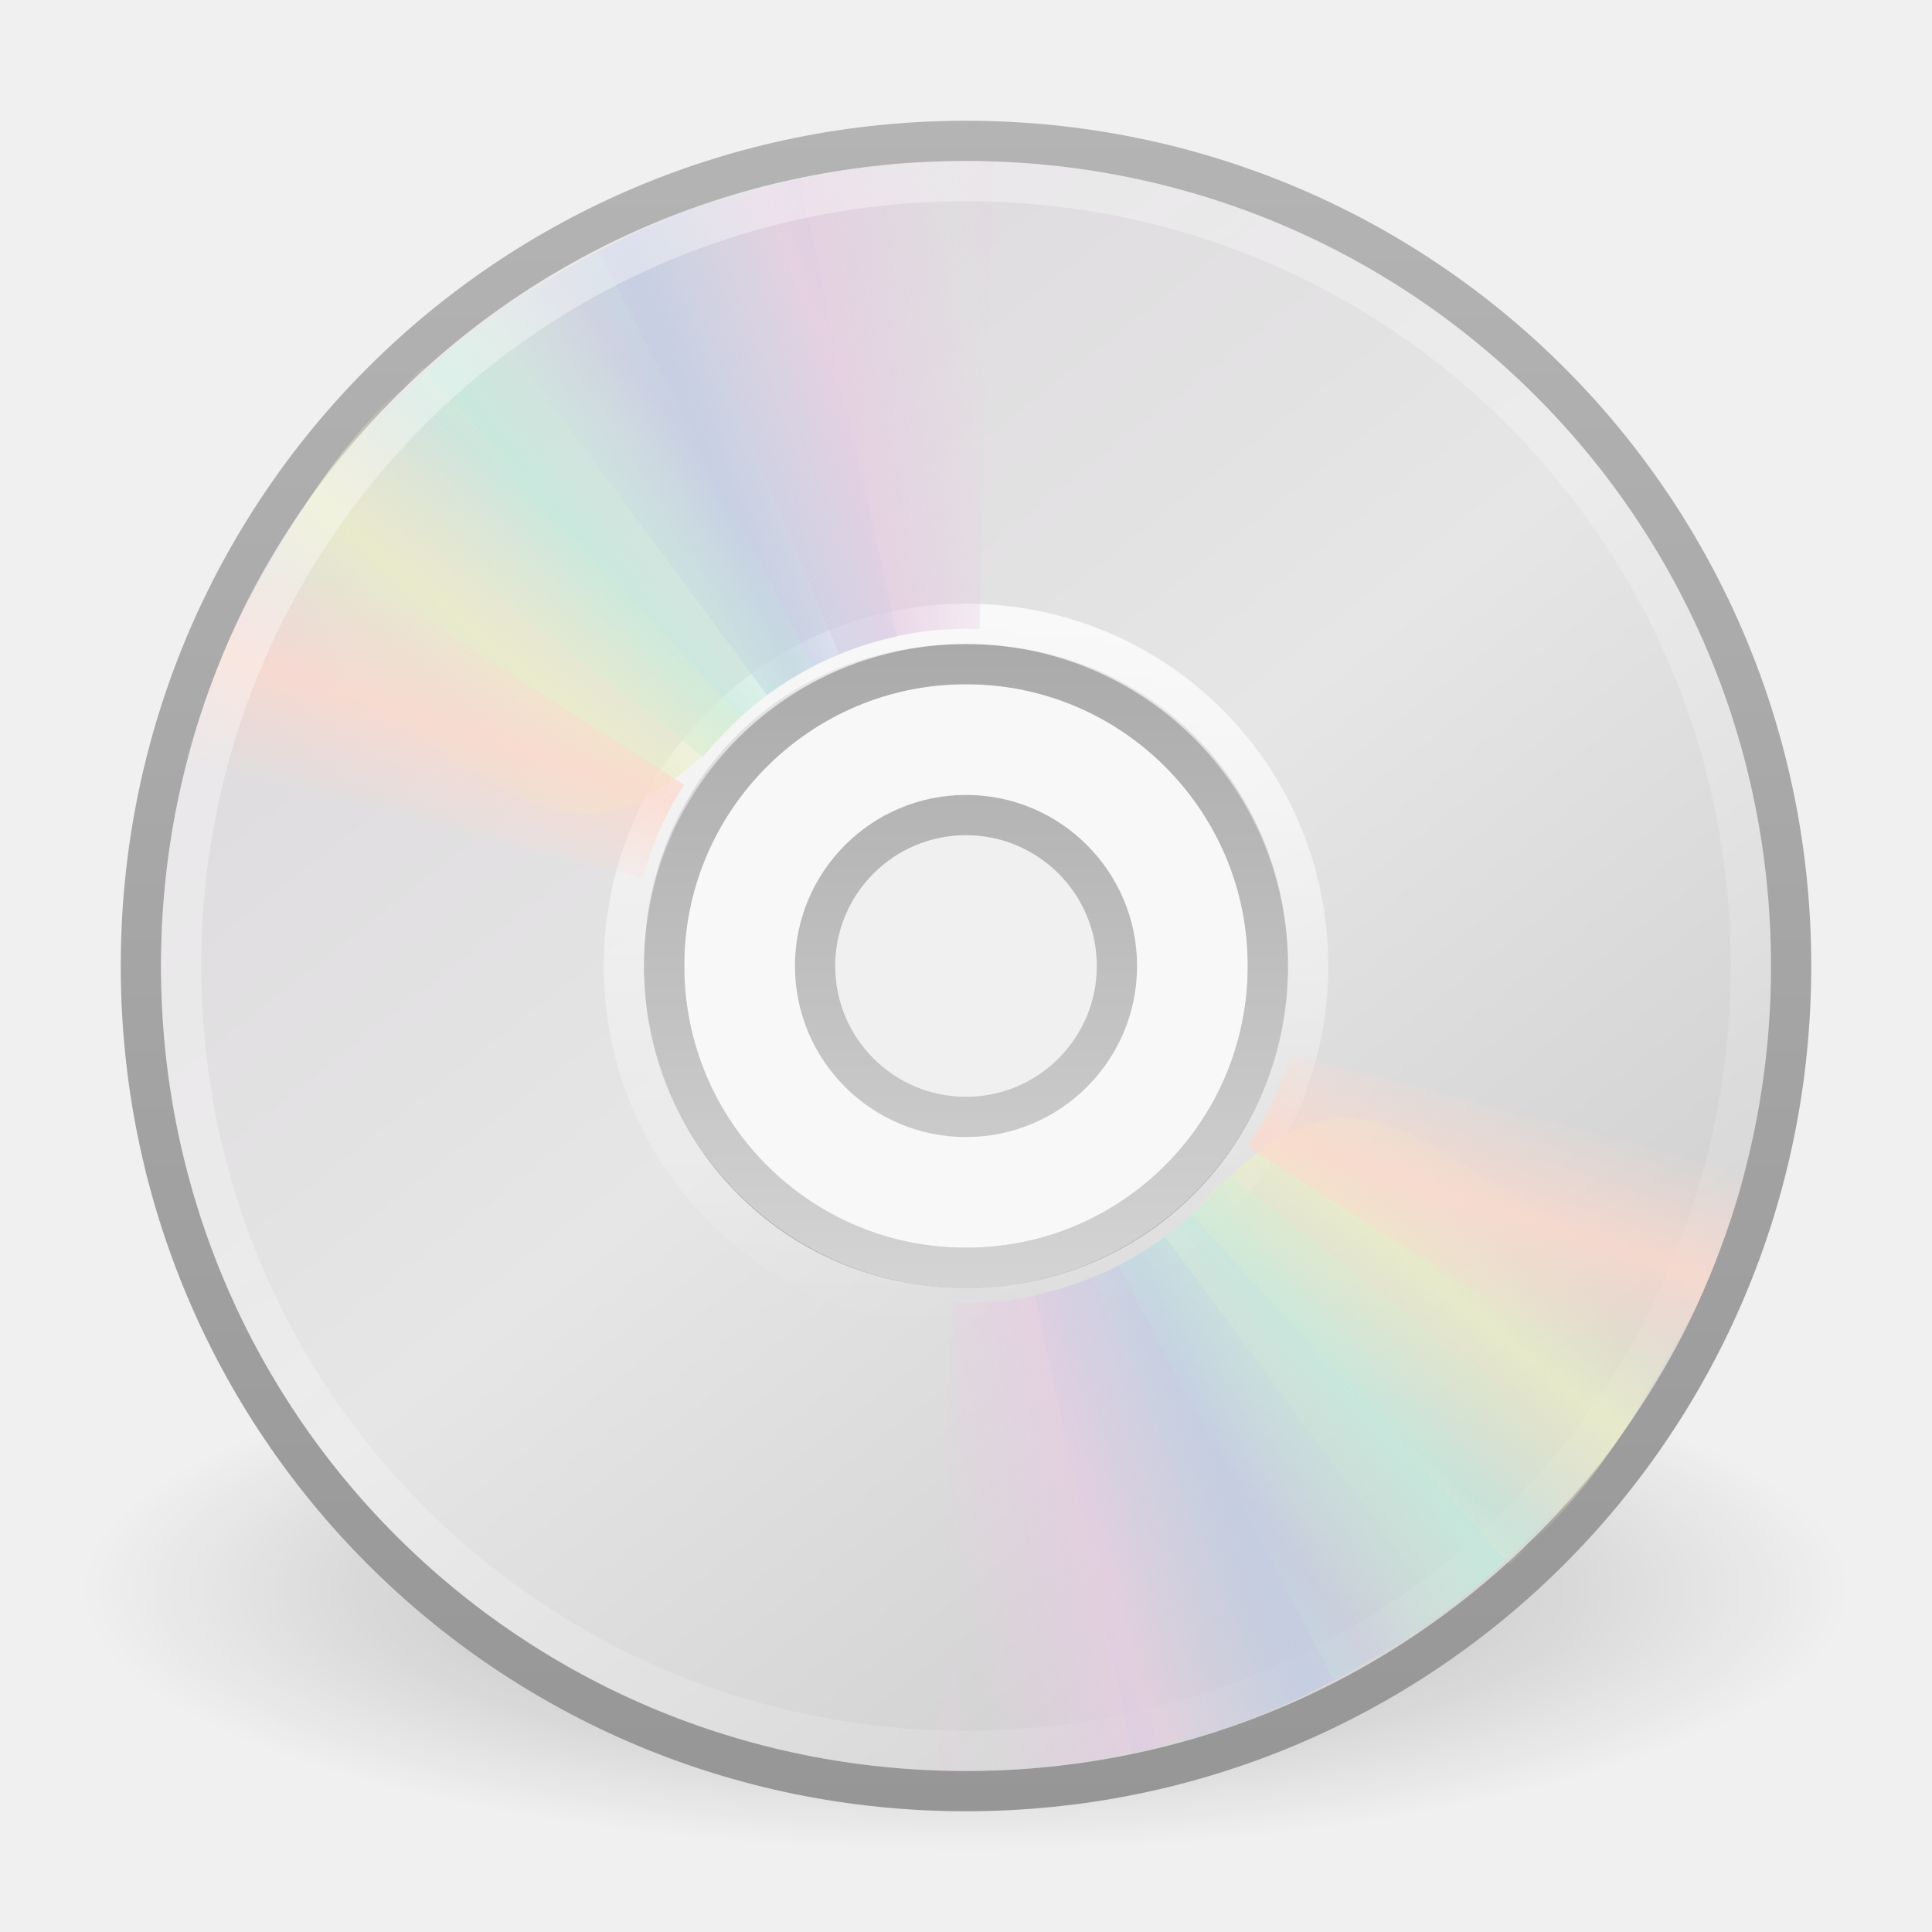
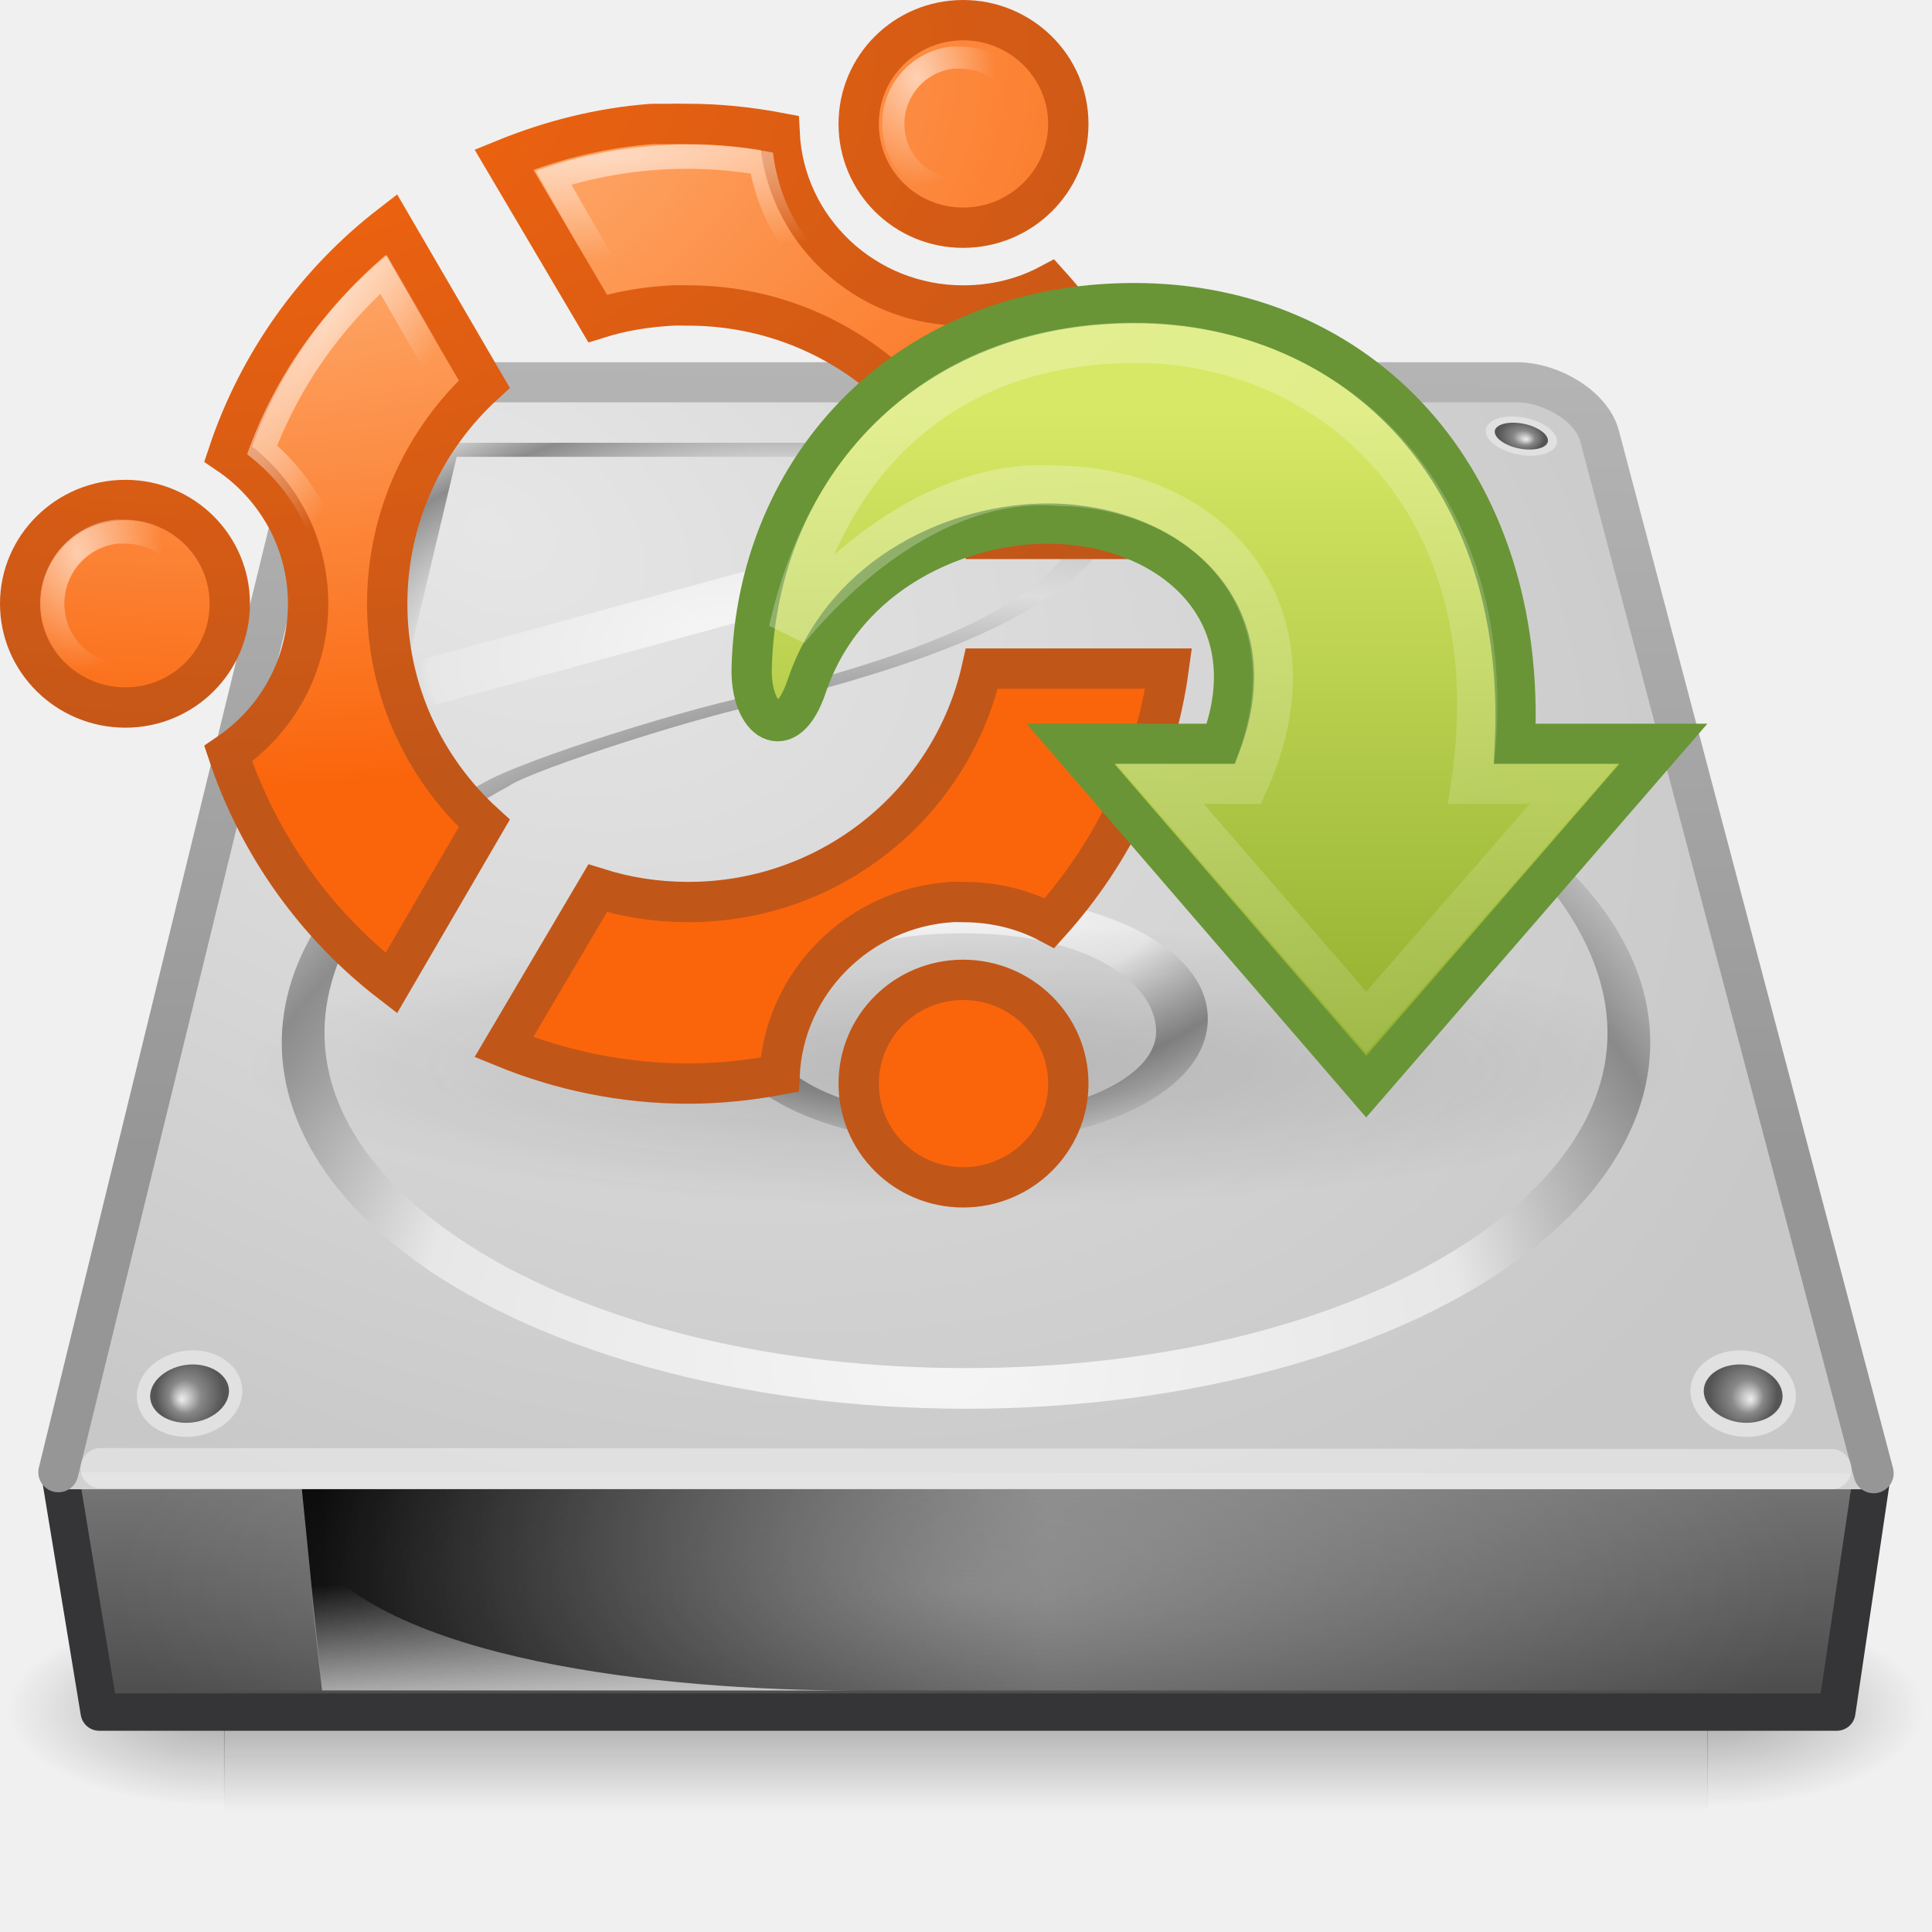
- <svg xmlns="http://www.w3.org/2000/svg" xmlns:xlink="http://www.w3.org/1999/xlink" version="1.0" width="48" height="48" id="svg3367">
-   <defs id="defs3369">
-     <linearGradient id="linearGradient23419">
-       <stop id="stop23421" style="stop-color:#000000;stop-opacity:1" offset="0" />
-       <stop id="stop23423" style="stop-color:#000000;stop-opacity:0" offset="1" />
+ <svg xmlns="http://www.w3.org/2000/svg" xmlns:xlink="http://www.w3.org/1999/xlink" id="svg3786" height="48" width="48" version="1.0">
+   <defs id="defs3788">
+     <radialGradient id="radialGradient4241" fx="113.67" fy="98" gradientUnits="userSpaceOnUse" cy="97.588" cx="113.07" r="2.563">
+       <stop id="stop4243" style="stop-color:#eee" offset="0" />
+       <stop id="stop4245" style="stop-color:#cecece" offset=".16" />
+       <stop id="stop4247" style="stop-color:#888" offset=".468" />
+       <stop id="stop4249" style="stop-color:#555" offset="1" />
+     </radialGradient>
+     <linearGradient id="linearGradient4035">
+       <stop id="stop4037" style="stop-color:#f5f5f5" offset="0" />
+       <stop id="stop4039" style="stop-color:#e7e7e7" offset=".47" />
+       <stop id="stop4041" style="stop-color:#8c8c8c" offset=".693" />
+       <stop id="stop4043" style="stop-color:#ddd" offset=".835" />
+       <stop id="stop4045" style="stop-color:#a8a8a8" offset="1" />
    </linearGradient>
-     <linearGradient id="linearGradient3772">
-       <stop id="stop3774" style="stop-color:#b4b4b4;stop-opacity:1" offset="0" />
-       <stop id="stop3776" style="stop-color:#969696;stop-opacity:1" offset="1" />
+     <linearGradient id="linearGradient5060">
+       <stop id="stop5062" offset="0" />
+       <stop id="stop5064" style="stop-opacity:0" offset="1" />
    </linearGradient>
-     <linearGradient x1="12.274" y1="32.416" x2="35.391" y2="14.203" id="linearGradient3263" gradientUnits="userSpaceOnUse">
-       <stop id="stop3265" style="stop-color:#dedbde;stop-opacity:1" offset="0" />
-       <stop id="stop3267" style="stop-color:#e6e6e6;stop-opacity:1" offset="0.5" />
-       <stop id="stop3269" style="stop-color:#d2d2d2;stop-opacity:1" offset="1" />
+     <radialGradient id="radialGradient2896" gradientUnits="userSpaceOnUse" cy="42" cx="24" gradientTransform="matrix(1 -1.0652e-8 2.7813e-8 .35714 .0000010762 24.5)" r="21">
+       <stop id="stop6312-6" style="stop-color:#fff" offset="0" />
+       <stop id="stop6314-6" style="stop-color:#fff;stop-opacity:0" offset="1" />
+     </radialGradient>
+     <radialGradient id="radialGradient2902" xlink:href="#linearGradient4035" gradientUnits="userSpaceOnUse" cy="143.83" cx="127.32" gradientTransform="matrix(.19054 -.025056 .0061935 .10073 -7.4372 4.4287)" r="78.728" />
+     <linearGradient id="linearGradient2905" y2="33.759" gradientUnits="userSpaceOnUse" x2="12.222" gradientTransform="matrix(1.0213 0 0 .89888 -.025178 8.9783)" y1="37.206" x1="12.277">
+       <stop id="stop4238" style="stop-color:#eee" offset="0" />
+       <stop id="stop4240" style="stop-color:#eee;stop-opacity:0" offset="1" />
    </linearGradient>
-     <linearGradient id="linearGradient3428">
-       <stop id="stop3430" style="stop-color:#aaaaaa;stop-opacity:1" offset="0" />
-       <stop id="stop3432" style="stop-color:#d4d4d4;stop-opacity:1" offset="1" />
+     <linearGradient id="linearGradient2908" y2="35.281" xlink:href="#linearGradient5060" gradientUnits="userSpaceOnUse" x2="24.688" gradientTransform="matrix(1.0213 0 0 .89888 .78724 7.7865)" y1="35.281" x1="7.062" />
+     <radialGradient id="radialGradient2920" gradientUnits="userSpaceOnUse" cy="191.85" cx="142.62" gradientTransform="matrix(.18791 0 0 -.1348 -3.6328 45.981)" r="78.728">
+       <stop id="stop7611" style="stop-color:#fff" offset="0" />
+       <stop id="stop7677" style="stop-color:#e7e7e7" offset=".47" />
+       <stop id="stop7613" style="stop-color:#8c8c8c" offset=".672" />
+       <stop id="stop7617" style="stop-color:#ddd" offset=".835" />
+       <stop id="stop7615" style="stop-color:#a8a8a8" offset="1" />
+     </radialGradient>
+     <radialGradient id="radialGradient2923" xlink:href="#linearGradient4035" gradientUnits="userSpaceOnUse" cy="206.43" cx="141.75" gradientTransform="matrix(.35161 -.0050244 .0026023 .28909 -27.024 -25.218)" r="78.728" />
+     <radialGradient id="radialGradient2927" gradientUnits="userSpaceOnUse" cy="8.49" cx="11.734" gradientTransform="matrix(1.3767 .69719 -.46811 .92435 -.049157 -2.9386)" r="23.048">
+       <stop id="stop7064" style="stop-color:#e6e6e6" offset="0" />
+       <stop id="stop7060" style="stop-color:#c8c8c8" offset="1" />
+     </radialGradient>
+     <linearGradient id="linearGradient2929" y2="10" gradientUnits="userSpaceOnUse" x2="18.073" gradientTransform="translate(0 -1.0001)" y1="29.797" x1="17.814">
+       <stop id="stop3486" style="stop-color:#969696" offset="0" />
+       <stop id="stop3488" style="stop-color:#b4b4b4" offset="1" />
    </linearGradient>
-     <linearGradient x1="10.609" y1="17.886" x2="9.73" y2="20.613" id="linearGradient3354" xlink:href="#linearGradient3519" gradientUnits="userSpaceOnUse" spreadMethod="reflect" />
-     <linearGradient x1="12.372" y1="16.188" x2="14.609" y2="13.462" id="linearGradient3352" xlink:href="#linearGradient3511" gradientUnits="userSpaceOnUse" spreadMethod="reflect" />
-     <linearGradient x1="14.085" y1="13.046" x2="16.994" y2="10.732" id="linearGradient3350" xlink:href="#linearGradient3503" gradientUnits="userSpaceOnUse" spreadMethod="reflect" />
-     <linearGradient x1="17.495" y1="11.2" x2="21.047" y2="9.796" id="linearGradient3348" xlink:href="#linearGradient3495" gradientUnits="userSpaceOnUse" spreadMethod="reflect" />
-     <linearGradient x1="20.58" y1="10.775" x2="24.274" y2="9.862" id="linearGradient3346" xlink:href="#linearGradient3487" gradientUnits="userSpaceOnUse" spreadMethod="reflect" />
-     <linearGradient id="linearGradient6036">
-       <stop id="stop6038" style="stop-color:#ffffff;stop-opacity:1" offset="0" />
-       <stop id="stop6040" style="stop-color:#ffffff;stop-opacity:0" offset="1" />
+     <linearGradient id="linearGradient2933" y2="50" gradientUnits="userSpaceOnUse" x2="30" gradientTransform="matrix(1.0018 0 0 .75964 -5.0509 4.9364)" y1="41" x1="29.938">
+       <stop id="stop2223" style="stop-color:#7a7a7a" offset="0" />
+       <stop id="stop2219" style="stop-color:#474747" offset="1" />
    </linearGradient>
-     <linearGradient id="linearGradient3519">
-       <stop id="stop3521" style="stop-color:#fcd9cd;stop-opacity:1" offset="0" />
-       <stop id="stop3523" style="stop-color:#fcd9cd;stop-opacity:0" offset="1" />
+     <radialGradient id="radialGradient2936" xlink:href="#linearGradient5060" gradientUnits="userSpaceOnUse" cy="486.65" cx="605.71" gradientTransform="matrix(-.044847 0 0 .020588 32.611 32.451)" r="117.14" />
+     <radialGradient id="radialGradient2939" xlink:href="#linearGradient5060" gradientUnits="userSpaceOnUse" cy="486.65" cx="605.71" gradientTransform="matrix(.044847 0 0 .020588 15.389 32.451)" r="117.14" />
+     <linearGradient id="linearGradient2942" y2="609.51" gradientUnits="userSpaceOnUse" x2="302.86" gradientTransform="matrix(.076357 0 0 .020588 -3.5974 32.451)" y1="366.65" x1="302.86">
+       <stop id="stop5050" style="stop-opacity:0" offset="0" />
+       <stop id="stop5056" offset=".5" />
+       <stop id="stop5052" style="stop-opacity:0" offset="1" />
    </linearGradient>
-     <linearGradient x1="10.609" y1="17.886" x2="9.73" y2="20.613" id="linearGradient3319" xlink:href="#linearGradient3519" gradientUnits="userSpaceOnUse" spreadMethod="reflect" />
-     <linearGradient id="linearGradient3511">
-       <stop id="stop3513" style="stop-color:#ebeec7;stop-opacity:1" offset="0" />
-       <stop id="stop3515" style="stop-color:#ebeec7;stop-opacity:0" offset="1" />
+     <radialGradient id="radialGradient2947" fx="113.67" fy="98" xlink:href="#radialGradient4241" gradientUnits="userSpaceOnUse" cy="97.588" cx="113.07" gradientTransform="matrix(.32949 0 0 .34975 6.0549 .49383)" r="2.563" />
+     <radialGradient id="radialGradient2953" fx="113.67" fy="98" xlink:href="#radialGradient4241" gradientUnits="userSpaceOnUse" cy="97.588" cx="113.07" gradientTransform="matrix(.22333 .034393 -.023006 .14939 14.791 -7.6318)" r="2.563" />
+     <radialGradient id="radialGradient2965" fx="113.67" fy="98" xlink:href="#radialGradient4241" gradientUnits="userSpaceOnUse" cy="97.588" cx="113.07" gradientTransform="matrix(-.32949 0 0 .34975 41.963 .49383)" r="2.563" />
+     <radialGradient id="radialGradient2505" gradientUnits="userSpaceOnUse" cy="19.031" cx="11.25" gradientTransform="matrix(1 0 0 .28295 0 13.646)" r="8.062">
+       <stop id="stop2487" style="stop-color:#0d0d0d" offset="0" />
+       <stop id="stop2489" style="stop-color:#0d0d0d;stop-opacity:0" offset="1" />
+     </radialGradient>
+     <linearGradient id="linearGradient6280">
+       <stop id="stop6282" style="stop-color:#fff" offset="0" />
+       <stop id="stop6284" style="stop-color:#fff;stop-opacity:0" offset="1" />
    </linearGradient>
-     <linearGradient x1="12.372" y1="16.188" x2="14.609" y2="13.462" id="linearGradient3317" xlink:href="#linearGradient3511" gradientUnits="userSpaceOnUse" spreadMethod="reflect" />
-     <linearGradient id="linearGradient3503">
-       <stop id="stop3505" style="stop-color:#c4ebdd;stop-opacity:1" offset="0" />
-       <stop id="stop3507" style="stop-color:#c4ebdd;stop-opacity:0" offset="1" />
+     <linearGradient id="linearGradient2756" y2="58.048" gradientUnits="userSpaceOnUse" x2="105.32" gradientTransform="matrix(.61627 0 0 .60955 -18.496 1.0633)" y1="2.048" x1="58.749">
+       <stop id="stop5115" style="stop-color:#fff" offset="0" />
+       <stop id="stop5117" style="stop-color:#fff;stop-opacity:0" offset="1" />
    </linearGradient>
-     <linearGradient x1="14.085" y1="13.046" x2="16.994" y2="10.732" id="linearGradient3315" xlink:href="#linearGradient3503" gradientUnits="userSpaceOnUse" spreadMethod="reflect" />
-     <linearGradient id="linearGradient3495">
-       <stop id="stop3497" style="stop-color:#c1cbe4;stop-opacity:1" offset="0" />
-       <stop id="stop3499" style="stop-color:#c1cbe4;stop-opacity:0" offset="1" />
+     <linearGradient id="linearGradient2759" y2="40.322" gradientUnits="userSpaceOnUse" x2="25" gradientTransform="matrix(.61342 0 0 .60955 15.255 2.9211)" y1="11.923" x1="25">
+       <stop id="stop2266" style="stop-color:#d7e866" offset="0" />
+       <stop id="stop2268" style="stop-color:#8cab2a" offset="1" />
    </linearGradient>
-     <linearGradient x1="17.495" y1="11.2" x2="21.047" y2="9.796" id="linearGradient3313" xlink:href="#linearGradient3495" gradientUnits="userSpaceOnUse" spreadMethod="reflect" />
-     <linearGradient id="linearGradient3487">
-       <stop id="stop3489" style="stop-color:#e6cde2;stop-opacity:1" offset="0" />
-       <stop id="stop3491" style="stop-color:#e6cde2;stop-opacity:0" offset="1" />
-     </linearGradient>
-     <linearGradient x1="20.58" y1="10.775" x2="24.274" y2="9.862" id="linearGradient3311" xlink:href="#linearGradient3487" gradientUnits="userSpaceOnUse" spreadMethod="reflect" />
-     <linearGradient xlink:href="#linearGradient6036" id="linearGradient2453" gradientUnits="userSpaceOnUse" gradientTransform="matrix(0.9849664,0,0,0.9849663,1.902206e-2,-0.6241532)" x1="10.502" y1="3.61" x2="48.799" y2="54.698" />
-     <linearGradient xlink:href="#linearGradient6036" id="linearGradient2462" gradientUnits="userSpaceOnUse" gradientTransform="matrix(0.4293444,0,0,0.4293442,13.54675,13.26639)" x1="18.776" y1="4.038" x2="18.203" y2="45.962" />
-     <linearGradient xlink:href="#linearGradient3428" id="linearGradient2465" gradientUnits="userSpaceOnUse" gradientTransform="matrix(0.9375,0,0,0.9375,1.5,1.5)" x1="21.448" y1="15.5" x2="21.448" y2="32.509" />
-     <linearGradient xlink:href="#linearGradient3263" id="linearGradient2470" gradientUnits="userSpaceOnUse" gradientTransform="matrix(0,1.171439,-1.171439,0,51.06024,-4.11454)" x1="12.274" y1="32.416" x2="35.391" y2="14.203" />
-     <linearGradient xlink:href="#linearGradient3772" id="linearGradient2472" gradientUnits="userSpaceOnUse" gradientTransform="translate(50.26506,0)" x1="-21.916" y1="3" x2="-21.916" y2="45.033" />
-     <radialGradient xlink:href="#linearGradient23419" id="radialGradient2475" gradientUnits="userSpaceOnUse" gradientTransform="matrix(0.9722718,0,0,0.2872354,1.312499,27.54052)" cx="23.335" cy="41.636" fx="23.335" fy="41.636" r="22.627" />
+     <radialGradient id="radialGradient3576" xlink:href="#linearGradient6280" gradientUnits="userSpaceOnUse" cy="-22.827" cx="100.62" gradientTransform="matrix(.0011591 .021664 .12751 -.0071252 18.062 1.5442)" r="116.22" />
+     <radialGradient id="radialGradient3579" xlink:href="#linearGradient6280" gradientUnits="userSpaceOnUse" cy="30.946" cx="26.686" gradientTransform="matrix(.073778 -.002628 .0037287 .10268 20.693 -1.1937)" r="26.269" />
+     <radialGradient id="radialGradient3582" xlink:href="#linearGradient6280" gradientUnits="userSpaceOnUse" cy="30.946" cx="26.686" gradientTransform="matrix(.080272 -.0028593 .004057 .11171 -.33426 10.351)" r="26.269" />
+     <radialGradient id="radialGradient3585" xlink:href="#linearGradient6280" gradientUnits="userSpaceOnUse" cy="-22.827" cx="100.62" gradientTransform="matrix(.018666 .012283 -.072641 .10828 4.732 9.115)" r="116.22" />
+     <radialGradient id="radialGradient3588" gradientUnits="userSpaceOnUse" cy="-34.004" cx="103.94" gradientTransform="matrix(-.0002666 .47698 -.75744 0 -20.254 -48.238)" r="38.213">
+       <stop id="stop6158" style="stop-color:#ffc391" offset="0" />
+       <stop id="stop6160" style="stop-color:#fa650b" offset="1" />
+     </radialGradient>
+     <radialGradient id="radialGradient3590" gradientUnits="userSpaceOnUse" cy="-26.1" cx="96.124" gradientTransform="matrix(-.00026656 .47698 -.75047 -.00049252 -14.088 -44.525)" r="38.213">
+       <stop id="stop6164" style="stop-color:#f9650d" offset="0" />
+       <stop id="stop6166" style="stop-color:#c15619" offset="1" />
+     </radialGradient>
  </defs>
-   <path style="opacity:0.3;fill:url(#radialGradient2475);fill-opacity:1;fill-rule:evenodd;stroke:none;stroke-width:2;marker:none;visibility:visible;display:inline;overflow:visible" id="path23417" d="M 46,39.5 C 46.001,43.09 36.151,46 24,46 C 11.849,46 1.999,43.09 2,39.5 C 1.999,35.91 11.849,33 24,33 C 36.151,33 46.001,35.91 46,39.5 L 46,39.5 z" />
-   <path style="fill:url(#linearGradient2470);fill-rule:nonzero;stroke:url(#linearGradient2472);stroke-width:1;stroke-miterlimit:4;stroke-opacity:1" id="path2781" d="M 44.5,24 C 44.5,12.637 35.363,3.5 24,3.5 C 12.637,3.5 3.5,12.637 3.5,24 C 3.5,35.363 12.637,44.5 24,44.5 C 35.363,44.5 44.5,35.363 44.5,24 z M 31.5,24 C 31.5,28.128 28.211,31.5 24,31.5 C 19.707,31.5 16.5,28.045 16.5,24 C 16.5,19.873 19.541,16.5 24,16.5 C 28.459,16.5 31.5,19.954 31.5,24 z" />
-   <path style="opacity:0.5;fill:#ffffff;fill-opacity:1;fill-rule:nonzero;stroke:none;stroke-width:1;marker:none;visibility:visible;display:inline;overflow:visible;enable-background:accumulate" id="path2474" d="M 24,16 C 19.584,16 16,19.584 16,24 C 16,28.416 19.584,32 24,32 C 28.416,32 32,28.416 32,24 C 32,19.584 28.416,16 24,16 z M 24,20 C 26.208,20 28,21.792 28,24 C 28,26.208 26.208,28 24,28 C 21.792,28 20,26.208 20,24 C 20,21.792 21.792,20 24,20 z" />
-   <path style="fill:none;stroke:url(#linearGradient2465);stroke-width:1;stroke-linecap:butt;stroke-linejoin:round;marker:none;stroke-miterlimit:4;stroke-dasharray:none;stroke-dashoffset:0;stroke-opacity:1;visibility:visible;display:inline;overflow:visible;enable-background:accumulate" id="path3418" d="M 24,16.5 C 19.86,16.5 16.5,19.86 16.5,24 C 16.5,28.14 19.86,31.5 24,31.5 C 28.14,31.5 31.5,28.14 31.5,24 C 31.5,19.86 28.14,16.5 24,16.5 z M 24,20.25 C 26.07,20.25 27.75,21.93 27.75,24 C 27.75,26.07 26.07,27.75 24,27.75 C 21.93,27.75 20.25,26.07 20.25,24 C 20.25,21.93 21.93,20.25 24,20.25 z" />
-   <path style="opacity:0.8;fill:none;stroke:url(#linearGradient2462);stroke-width:1;stroke-miterlimit:4;stroke-opacity:1" id="path3281" d="M 24,15.5 C 19.289,15.5 15.5,19.289 15.5,24 C 15.5,28.711 19.289,32.5 24,32.5 C 28.711,32.5 32.5,28.711 32.5,24 C 32.5,19.289 28.711,15.5 24,15.5 L 24,15.5 L 24,15.5 L 24,15.5 z" />
-   <g id="g3527">
-     <path style="opacity:0.8;fill:url(#linearGradient3346);fill-opacity:1;fill-rule:nonzero;stroke:none" id="path3296" transform="matrix(0.9996011,2.824295e-2,-2.824295e-2,0.9996011,0.6924114,-0.6708346)" d="M 15.857,5.731 L 20.625,16.344 C 21.66,15.885 22.795,15.625 24,15.625 C 24.032,15.625 24.062,15.625 24.094,15.625 L 24.108,4.005 C 21.166,3.934 18.565,4.662 15.857,5.731 L 15.857,5.731 z" />
-     <path style="opacity:0.8;fill:url(#linearGradient3348);fill-opacity:1;fill-rule:nonzero;stroke:none" id="path3308" d="M 12.121,7.906 L 19.052,17.266 C 19.966,16.596 21.018,16.099 22.195,15.841 C 22.226,15.834 22.255,15.827 22.287,15.821 L 19.857,4.426 C 16.968,4.988 14.538,6.282 12.121,7.906 L 12.121,7.906 z" />
-     <path style="opacity:0.8;fill:url(#linearGradient3350);fill-opacity:1;fill-rule:nonzero;stroke:none" id="path3310" d="M 8.252,11.647 L 17.466,18.802 C 18.175,17.919 19.063,17.166 20.133,16.612 C 20.161,16.598 20.187,16.584 20.216,16.569 L 14.866,6.251 C 12.221,7.541 10.166,9.452 8.252,11.647 z" />
-     <path style="opacity:0.8;fill:url(#linearGradient3352);fill-opacity:1;fill-rule:nonzero;stroke:none" id="path3312" d="M 5.633,16.074 C 12.808,18.316 13.483,23.105 18.41,17.828 L 10.5,9.132 C 8.279,11.063 6.913,13.459 5.633,16.074 z" />
-     <path style="opacity:0.8;fill:url(#linearGradient3354);fill-opacity:1;fill-rule:nonzero;stroke:none" id="path3314" d="M 7.155,13.193 C 5.972,14.945 5.248,16.83 4.63,18.837 L 15.969,21.812 C 16.184,21.049 16.487,20.298 16.938,19.594 C 16.955,19.567 16.982,19.527 17,19.5 L 7.155,13.193 z" />
-   </g>
-   <path style="opacity:0.4;fill:none;stroke:url(#linearGradient2453);stroke-width:1;stroke-miterlimit:4;stroke-opacity:1" id="path3272" d="M 24,4.5 C 13.191,4.5 4.5,13.191 4.5,24 C 4.5,34.809 13.191,43.5 24,43.5 C 34.809,43.5 43.5,34.809 43.5,24 C 43.5,13.191 34.809,4.5 24,4.5 L 24,4.5 L 24,4.5 z" />
-   <g id="g3297" transform="matrix(-1,0,0,-1,48,47.99083)">
-     <path style="opacity:0.8;fill:url(#linearGradient3311);fill-opacity:1;fill-rule:nonzero;stroke:none" id="path3299" transform="matrix(0.9996011,2.824295e-2,-2.824295e-2,0.9996011,0.6924114,-0.6708346)" d="M 15.857,5.731 L 20.625,16.344 C 21.66,15.885 22.795,15.625 24,15.625 C 24.032,15.625 24.062,15.625 24.094,15.625 L 24.108,4.005 C 21.166,3.934 18.565,4.662 15.857,5.731 L 15.857,5.731 z" />
-     <path style="opacity:0.8;fill:url(#linearGradient3313);fill-opacity:1;fill-rule:nonzero;stroke:none" id="path3301" d="M 12.121,7.906 L 19.052,17.266 C 19.966,16.596 21.018,16.099 22.195,15.841 C 22.226,15.834 22.255,15.827 22.287,15.821 L 19.857,4.426 C 16.968,4.988 14.538,6.282 12.121,7.906 L 12.121,7.906 z" />
-     <path style="opacity:0.8;fill:url(#linearGradient3315);fill-opacity:1;fill-rule:nonzero;stroke:none" id="path3303" d="M 8.252,11.647 L 17.466,18.802 C 18.175,17.919 19.063,17.166 20.133,16.612 C 20.161,16.598 20.187,16.584 20.216,16.569 L 14.866,6.251 C 12.221,7.541 10.166,9.452 8.252,11.647 z" />
-     <path style="opacity:0.8;fill:url(#linearGradient3317);fill-opacity:1;fill-rule:nonzero;stroke:none" id="path3305" d="M 5.633,16.074 C 12.808,18.316 13.483,23.105 18.41,17.828 L 10.5,9.132 C 8.279,11.063 6.913,13.459 5.633,16.074 z" />
-     <path style="opacity:0.8;fill:url(#linearGradient3319);fill-opacity:1;fill-rule:nonzero;stroke:none" id="path3307" d="M 7.155,13.193 C 5.972,14.945 5.248,16.83 4.63,18.837 L 15.969,21.812 C 16.184,21.049 16.487,20.298 16.938,19.594 C 16.955,19.567 16.982,19.527 17,19.5 L 7.155,13.193 z" />
-   </g>
+   <rect id="rect2723" style="opacity:.3;fill:url(#linearGradient2942)" height="5" width="36.869" y="40" x="5.565" />
+   <path id="path2725" style="opacity:.3;fill:url(#radialGradient2939)" d="m42.417 40v5c2.309 0.009 5.583-1.12 5.583-2.5s-2.577-2.5-5.583-2.5z" />
+   <path id="path2727" style="opacity:.3;fill:url(#radialGradient2936)" d="m5.583 40v5c-2.309 0.009-5.583-1.12-5.583-2.5s2.577-2.5 5.583-2.5z" />
+   <path id="rect6431" style="stroke-linejoin:round;stroke-width:0.928;fill-rule:evenodd;stroke:#353537;stroke-linecap:round;enable-background:new;fill:url(#linearGradient2933)" d="m1.464 36.464h45.072l-0.901 6.072h-43.17l-1.001-6.072z" />
+   <rect id="rect6381" style="enable-background:new;fill:#d2d2d3;fill-rule:evenodd" height="1" width="45" y="36" x="1.5" />
+   <path id="path6345" style="stroke-linejoin:round;stroke-width:.996;stroke:url(#linearGradient2929);stroke-linecap:round;fill:url(#radialGradient2927)" d="m46.55 36.602l-6.81-25.774c-0.192-0.734-1.201-1.33-2.049-1.33h-27.617c-1.303 0-2.049 0.199-2.324 1.33l-6.3 25.749" />
+   <path id="path7046" style="opacity:.4;stroke:#fff;stroke-linecap:round;fill:none" d="m45.5 36.5l-43-0.024" />
+   <path id="path9001" style="fill:url(#radialGradient2923)" d="m40.971 25.374c-0.217-1.998-1.676-3.903-4.1-5.407-0.049-0.578-0.67-7.97-0.67-7.97-0.048-0.568-0.772-0.997-1.685-0.997h-5.731c-0.92 0-1.631 0.435-1.654 1.011-0.106 2.603-3.312 3.962-8.096 5.199-1.676 0.29-6.046 1.655-7.049 2.254-2.952 1.573-4.713 3.671-4.957 5.91-0.222 2.036 0.845 4.073 3.004 5.737 3.16 2.435 8.381 3.889 13.967 3.889s10.807-1.454 13.968-3.889c1.971-1.519 3.032-3.351 3.032-5.208 0-0.176-0.01-0.353-0.029-0.529zm-16.971 8.616c-9.304 0-16.428-4.08-15.912-8.81 0.222-2.039 1.854-4.216 4.557-5.651 0.506-0.381 5.077-1.865 6.717-2.126 4.544-1.172 8.7-2.693 8.831-5.898 0.005-0.154 0.267-0.276 0.592-0.276h5.73c0.332 0 0.612 0.128 0.625 0.285l0.696 8.282c2.409 1.396 3.868 3.48 4.076 5.384 0.515 4.73-6.609 8.81-15.912 8.81z" />
+   <path id="path9003" style="fill:url(#radialGradient2920)" d="m23.912 28.404c-3.419 0-6.04-1.307-6.095-3.04-0.001-0.018-0.001-0.037-0.001-0.055 0-0.627 0.344-1.224 0.996-1.729 1.104-0.853 3.011-1.363 5.1-1.363s3.996 0.51 5.1 1.363c0.672 0.52 1.016 1.137 0.995 1.784-0.056 1.733-2.677 3.04-6.095 3.04zm0-5.217c-3.213 0-4.849 1.295-4.811 2.477 0.038 1.163 2.191 2.093 4.811 2.093 2.619 0 4.773-0.93 4.81-2.093 0.038-1.183-1.598-2.477-4.81-2.477z" />
+   <path id="path9007" style="fill:#e1e1e1" d="m6.016 34.619c-0.042 0.596-0.663 1.081-1.388 1.081-0.725 0-1.273-0.485-1.225-1.081 0.048-0.592 0.669-1.07 1.387-1.07 0.718 0 1.267 0.478 1.226 1.07z" />
+   <path id="path9009" style="fill:url(#radialGradient2965)" d="m5.547 34.201c0.066 0.075 0.142 0.196 0.142 0.357 0 0.012-0.001 0.023-0.001 0.035-0.029 0.411-0.514 0.757-1.06 0.757-0.311 0-0.595-0.113-0.759-0.304-0.071-0.082-0.151-0.217-0.137-0.397 0.033-0.406 0.518-0.75 1.059-0.75 0.308 0 0.591 0.113 0.756 0.302z" />
+   <path id="path9025" style="fill:#e1e1e1" d="m36.912 10.697c-0.011 0.258 0.379 0.53 0.87 0.606s0.895-0.074 0.901-0.334c0.007-0.258-0.383-0.527-0.87-0.602-0.486-0.074-0.889 0.072-0.901 0.33z" />
+   <path id="path9027" style="fill:url(#radialGradient2953)" d="m37.258 10.567c-0.05 0.025-0.11 0.069-0.12 0.138-0.001 0.004-0.001 0.009-0.002 0.015-0.007 0.178 0.299 0.377 0.669 0.434 0.21 0.032 0.41 0.013 0.535-0.051 0.053-0.028 0.117-0.077 0.119-0.155 0.004-0.177-0.302-0.375-0.669-0.431-0.209-0.032-0.408-0.014-0.532 0.05z" />
+   <path id="rect8993" style="fill-rule:evenodd;fill:url(#linearGradient2908)" d="m7.5 37h18.5v5h-18l-0.5-5z" />
+   <path id="path8995" style="opacity:.811;fill:url(#linearGradient2905);fill-rule:evenodd" d="m8 42l-0.4-3.606c1.875 2.858 8.873 3.606 13.613 3.606h-13.213z" />
+   <path id="path9039" style="fill:url(#radialGradient2902)" d="m10.907 11l-0.104 0.381-1.541 5.671-0.262 0.948 0.764-0.204 12.995-3.544 0.041-0.018 0.034-0.018c0.689-0.354 1.056-1.07 1.143-1.727 0.043-0.329 0.03-0.651-0.083-0.948-0.106-0.281-0.384-0.531-0.674-0.523v-0.018h-0.048-11.956-0.309zm0.439 0.35h11.977c0.006 0.048 0.019 0.075 0.007 0.165-0.038 0.285-0.2 1.305-0.606 1.528l-12.596 3.437 1.218-5.13z" />
+   <path id="path9091" style="fill:#e1e1e1" d="m42.002 34.619c0.042 0.596 0.663 1.081 1.388 1.081s1.273-0.485 1.225-1.081c-0.048-0.592-0.67-1.07-1.387-1.07-0.718 0-1.267 0.478-1.226 1.07z" />
+   <path id="path9093" style="fill:url(#radialGradient2947)" d="m42.471 34.201c-0.066 0.075-0.142 0.196-0.142 0.357 0 0.012 0.001 0.023 0.001 0.035 0.029 0.411 0.514 0.757 1.06 0.757 0.311 0 0.595-0.113 0.759-0.304 0.071-0.082 0.152-0.217 0.137-0.397-0.033-0.406-0.517-0.75-1.059-0.75-0.308 0-0.591 0.113-0.756 0.302z" />
+   <rect id="rect6300-3" style="opacity:.3;fill:url(#radialGradient2896)" height="5" width="42" y="37" x="3" />
+   <path id="path2638" style="opacity:.163;fill:url(#radialGradient2505)" d="m19.312 19.031a8.062 2.281 0 1 1 -16.124 0 8.062 2.281 0 1 1 16.124 0z" transform="matrix(2.2326 0 0 1.5342 -1.1163 -2.6986)" />
+   <path id="path2317" style="stroke-width:1.002;stroke:url(#radialGradient3590);fill:url(#radialGradient3588)" d="m23.928 0.501c-1.438 0-2.594 1.154-2.594 2.578s1.156 2.578 2.594 2.578 2.615-1.154 2.614-2.578c0.001-1.424-1.176-2.578-2.614-2.578zm-7.721 2.578c-1.296 0.095-2.538 0.416-3.688 0.886l2.33 3.947c0.595-0.187 1.213-0.289 1.865-0.322 0.127-0.006 0.256 0 0.385 0 3.571 0 6.552 2.484 7.295 5.8h4.641c-0.329-2.411-1.398-4.592-2.959-6.323-0.64 0.341-1.37 0.523-2.148 0.523-2.442 0-4.447-1.898-4.56-4.289-0.735-0.139-1.494-0.222-2.269-0.222-0.156 0-0.312-0.006-0.467 0-0.05 0.002-0.091-0.003-0.141 0-0.048 0.002-0.095-0.003-0.142 0-0.046 0.003-0.097-0.003-0.142 0zm-6.485 2.497c-1.869 1.441-3.294 3.425-4.053 5.699 1.199 0.812 1.986 2.178 1.986 3.725s-0.787 2.913-1.986 3.725c0.759 2.275 2.184 4.26 4.053 5.699l2.31-3.967c-1.486-1.354-2.412-3.301-2.412-5.457 0-2.155 0.927-4.099 2.412-5.457l-2.31-3.967zm-6.607 6.846c-1.438 0-2.615 1.154-2.614 2.578-0 1.424 1.177 2.578 2.614 2.578 1.438 0 2.594-1.154 2.594-2.578 0-1.424-1.156-2.578-2.594-2.578zm21.279 4.189c-0.743 3.316-3.724 5.8-7.295 5.8-0.791 0-1.536-0.119-2.25-0.343l-2.33 3.947c1.412 0.578 2.957 0.906 4.58 0.906 0.775 0 1.534-0.082 2.269-0.221 0.114-2.291 1.972-4.145 4.276-4.289 0.097-0.006 0.186 0 0.284 0 0.778 0 1.508 0.182 2.148 0.523 1.561-1.731 2.63-3.912 2.959-6.323h-4.641zm-0.466 7.733c-1.438 0-2.594 1.154-2.594 2.577 0 1.424 1.156 2.578 2.594 2.578s2.615-1.154 2.614-2.578c0.001-1.423-1.176-2.577-2.614-2.577z" />
+   <path id="path2272" style="opacity:.6;fill:url(#radialGradient3585)" d="m9.61 6.345c-1.568 1.292-2.78 2.997-3.471 4.942 1.131 0.857 1.874 2.195 1.874 3.712s-0.743 2.855-1.874 3.712c0.691 1.945 1.903 3.651 3.471 4.942l1.933-3.321c-1.395-1.361-2.269-3.244-2.269-5.333s0.875-3.97 2.269-5.333l-1.933-3.321zm-0.158 0.957l1.302 2.266c-1.248 1.375-2.039 3.166-2.111 5.138-0.079-1.434-0.749-2.722-1.756-3.633 0.577-1.435 1.46-2.721 2.564-3.771zm-0.809 7.99c0.071 1.971 0.861 3.764 2.111 5.138l-1.302 2.266c-1.104-1.05-1.988-2.335-2.564-3.771 1.007-0.911 1.677-2.199 1.756-3.633z" />
+   <path id="path2284" style="opacity:.6;fill:url(#radialGradient3582)" d="m2.861 12.909c-1.052 0.118-1.865 1.013-1.865 2.09 0 1.157 0.942 2.09 2.11 2.09 1.168 0 2.11-0.933 2.11-2.09s-0.942-2.09-2.11-2.09c-0.077 0-0.14-0.002-0.17 0-0.026 0.002-0.05-0.003-0.075 0zm0.057 0.597c0.024-0.003 0.051 0.002 0.075 0h0.113c0.842 0 1.507 0.659 1.507 1.493s-0.665 1.493-1.507 1.493c-0.842 0-1.507-0.659-1.507-1.493 0-0.771 0.576-1.401 1.319-1.493z" />
+   <path id="path4951" style="opacity:.6;fill:url(#radialGradient3579)" d="m23.63 1.157c-0.967 0.108-1.714 0.931-1.714 1.921 0 1.063 0.865 1.921 1.939 1.921s1.939-0.858 1.939-1.921c0-1.063-0.865-1.921-1.939-1.921-0.071 0-0.128-0.002-0.156 0-0.023 0.002-0.046-0.003-0.069 0zm0.052 0.549c0.022-0.003 0.047 0.002 0.069 0 0.017-0 0.055 0 0.104 0 0.774 0 1.385 0.606 1.385 1.372 0 0.766-0.611 1.372-1.385 1.372s-1.385-0.606-1.385-1.372c0-0.709 0.529-1.288 1.212-1.372z" />
+   <path id="path4955" style="opacity:.6;fill:url(#radialGradient3576)" d="m13.308 4.248c1.868-0.671 3.91-0.84 5.897-0.456 0.165 1.368 0.93 2.65 2.213 3.4 1.283 0.75 2.782 0.791 4.066 0.27 1.304 1.539 2.147 3.394 2.464 5.343l-3.765-0.028c-0.462-1.838-1.623-3.499-3.39-4.531-1.766-1.033-3.79-1.232-5.632-0.743l-1.853-3.257zm0.887 0.342l1.273 2.208c1.78-0.362 3.687-0.137 5.39 0.778-1.174-0.775-1.932-1.972-2.206-3.263-1.499-0.228-3.023-0.126-4.457 0.277zm7.158 3.275c1.633 1.034 2.758 2.581 3.303 4.304l2.56 0.033c-0.342-1.441-0.992-2.815-1.921-4.006-1.269 0.39-2.69 0.313-3.942-0.331z" />
+   <path id="path4972" style="stroke:#699536;fill:url(#linearGradient2759)" d="m41.325 18.48l-7.382 8.518-7.346-8.518h3.737c1.256-3.344-1.323-5.472-4.313-5.472-2.125 0-5.008 1.161-5.981 4.048-0.507 1.502-1.399 0.844-1.365-0.461 0.134-5.036 3.891-9.064 9.501-9.064 5.609 0 9.776 4.327 9.461 10.949h3.688z" />
+   <path id="path4980" style="opacity:0.354;stroke:url(#linearGradient2756);fill:none" d="m39.107 19.471l-5.164 5.926-5.132-5.926h2.192c1.922-4.254-0.898-7.341-4.706-7.402-2.743-0.214-5.203 1.782-6.7 3.589 0.954-4.277 3.92-7.132 8.61-7.141 4.739-0.009 9.393 3.842 8.346 10.954h2.554z" />
</svg>
